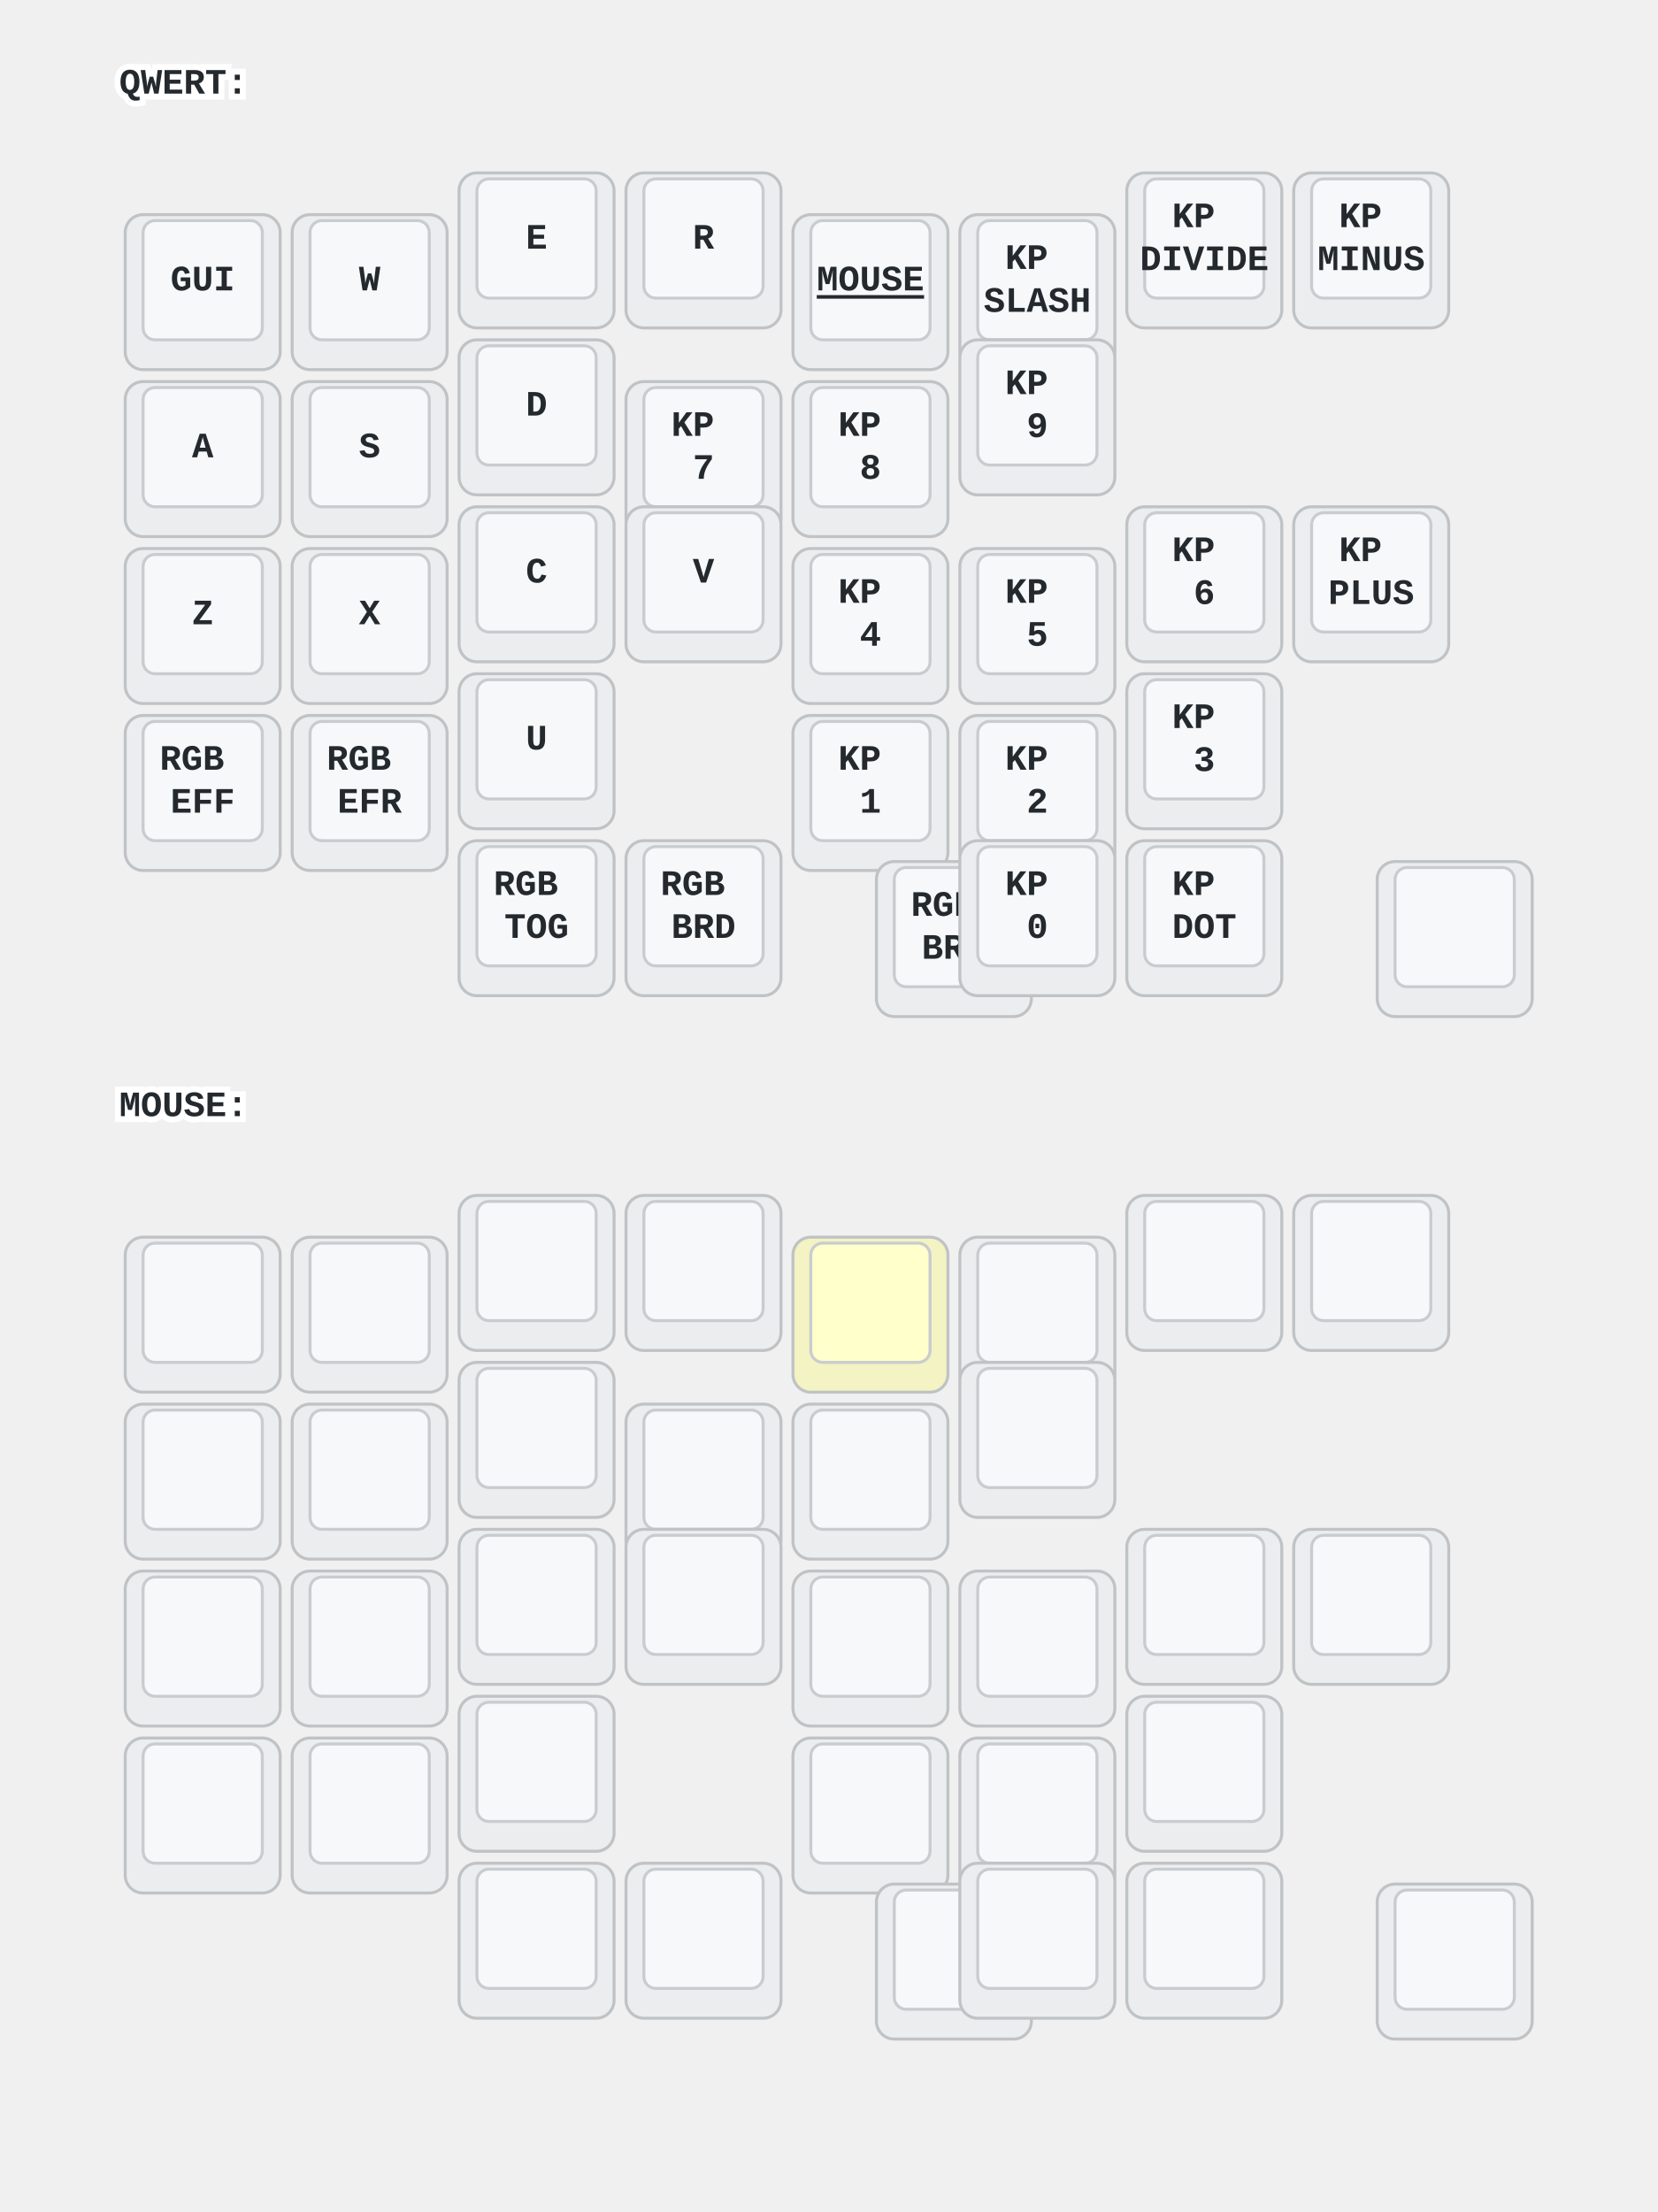
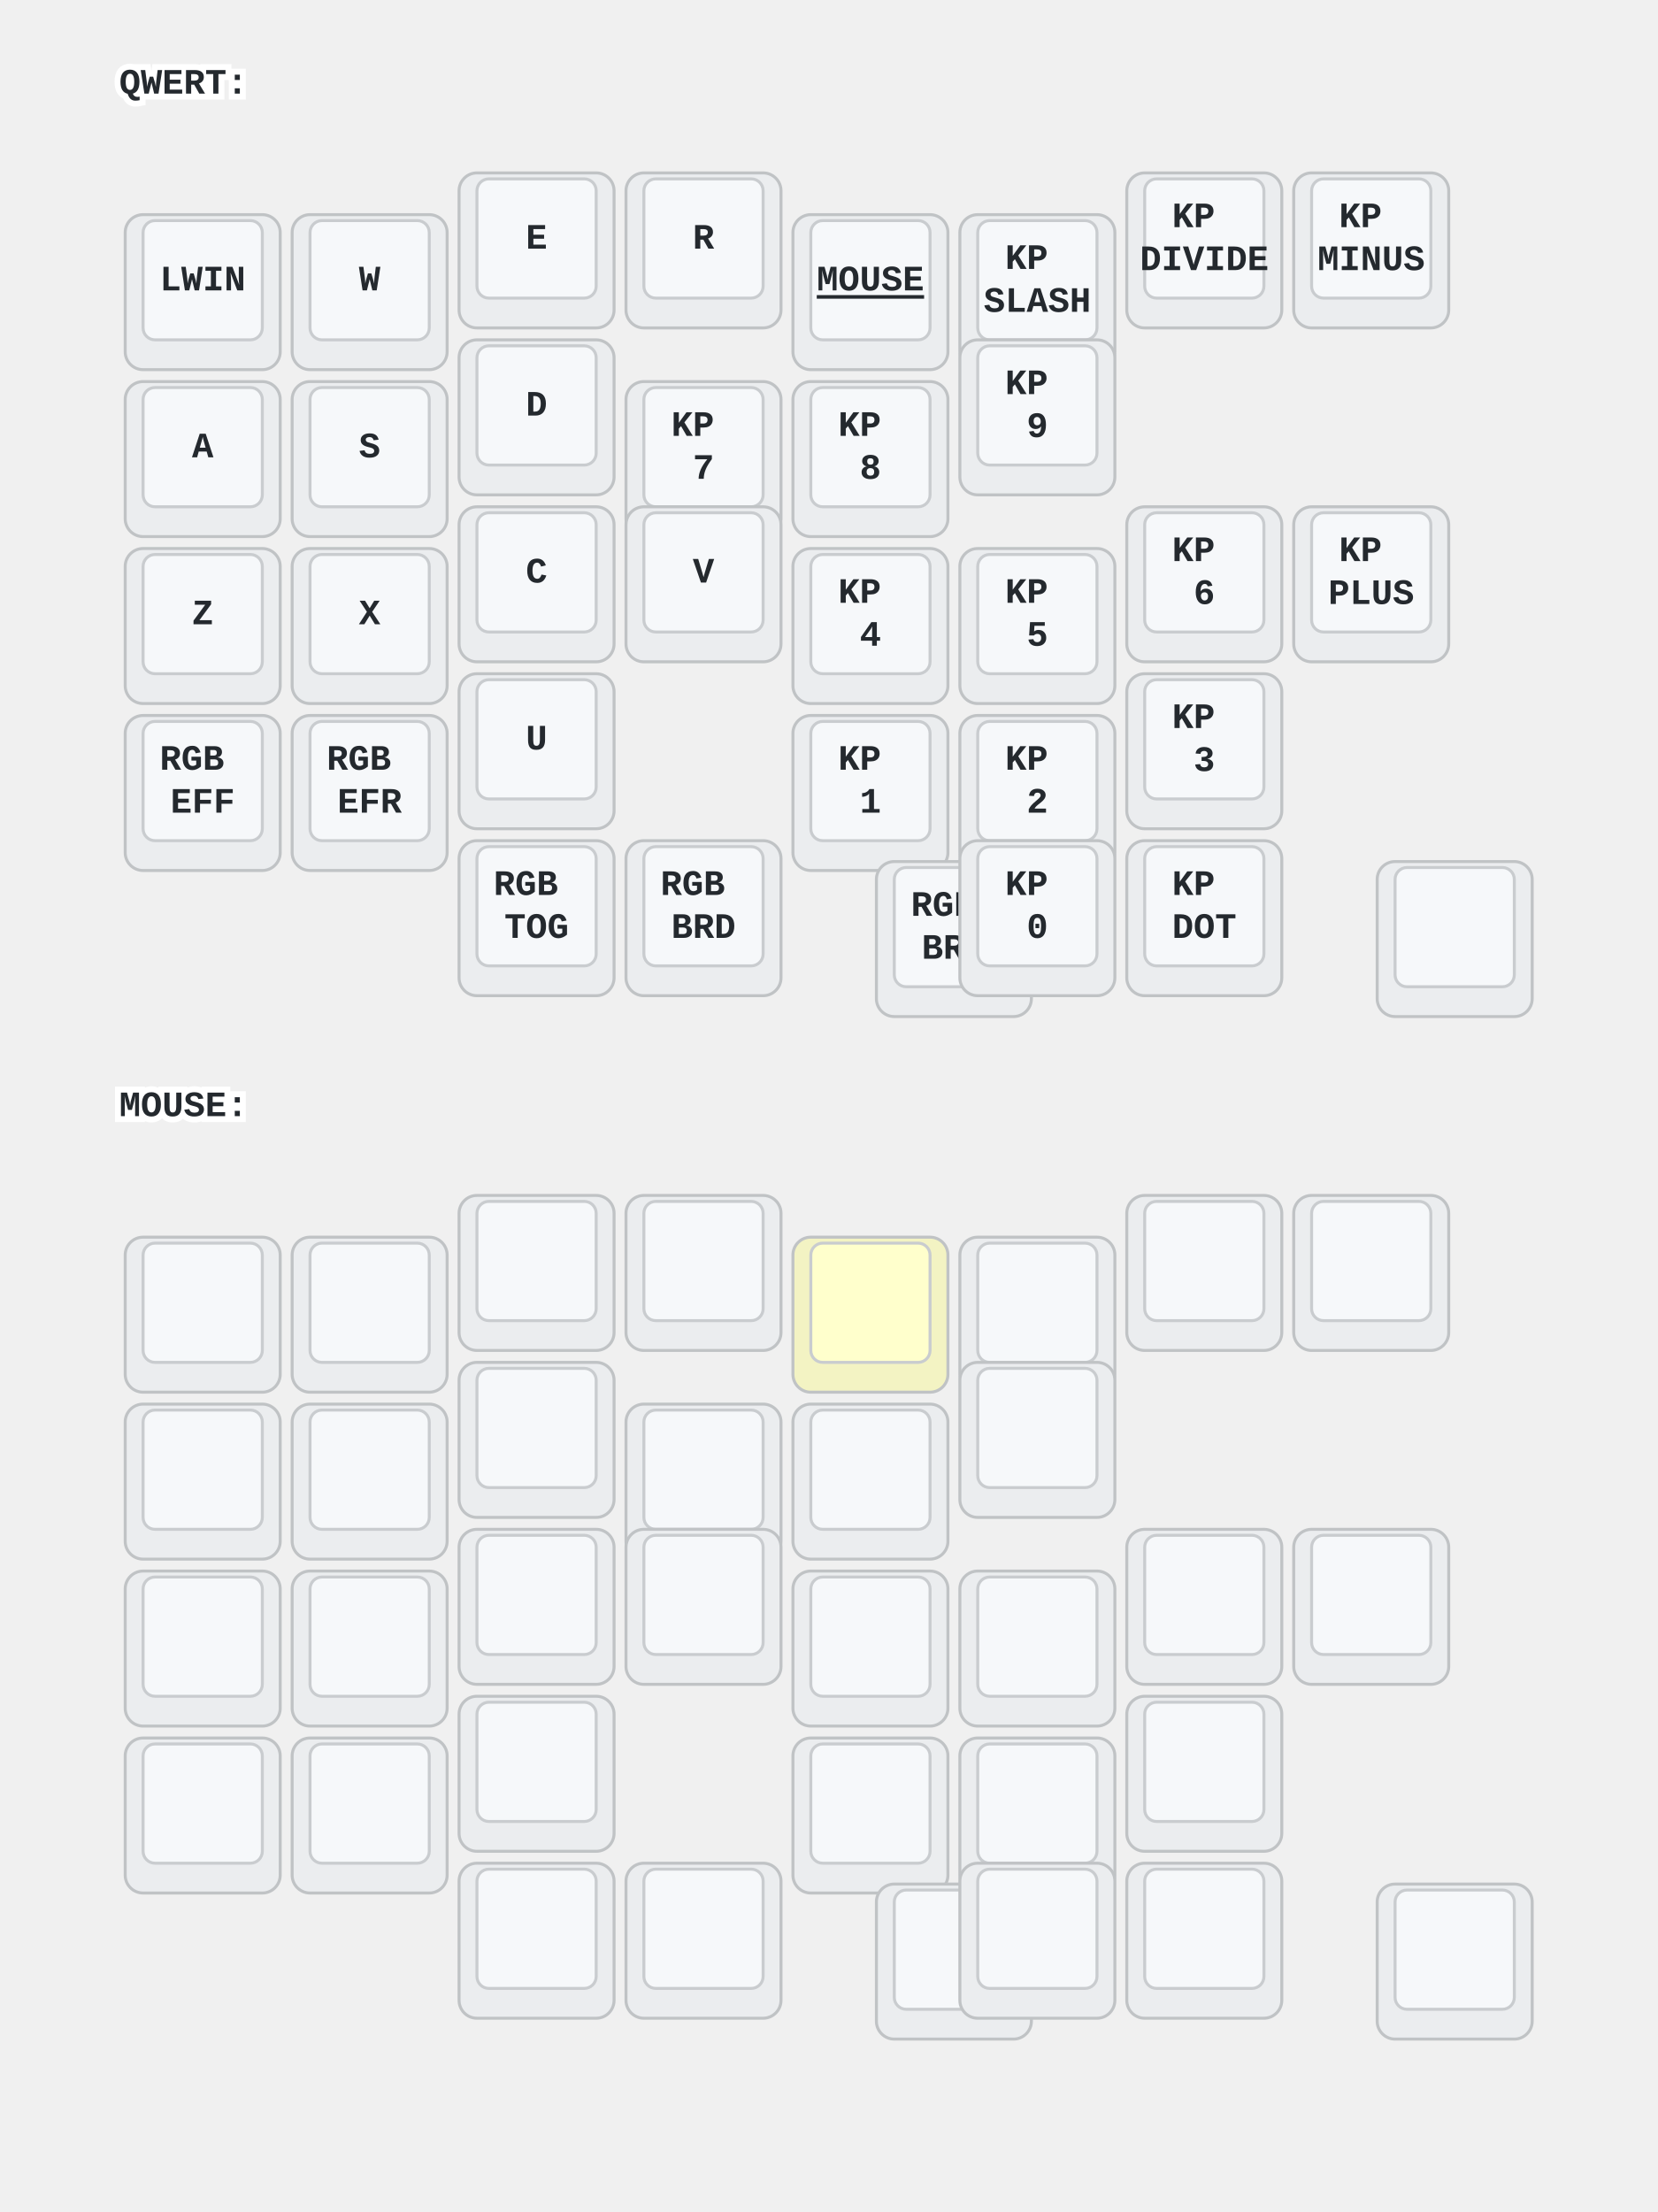
<svg xmlns="http://www.w3.org/2000/svg" xmlns:xlink="http://www.w3.org/1999/xlink" width="556" height="742" viewBox="0 0 556 742" class="keymap">
  <defs>/* start glyphs */
<svg id="mdi:arrow-down-bold">
      <svg id="mdi-arrow-down-bold" viewBox="0 0 24 24">
        <path d="M9,4H15V12H19.84L12,19.84L4.16,12H9V4Z" />
      </svg>
    </svg>
    <svg id="mdi:arrow-left-bold">
      <svg id="mdi-arrow-left-bold" viewBox="0 0 24 24">
        <path d="M20,9V15H12V19.84L4.16,12L12,4.16V9H20Z" />
      </svg>
    </svg>
    <svg id="mdi:arrow-right-bold">
      <svg id="mdi-arrow-right-bold" viewBox="0 0 24 24">
        <path d="M4,15V9H12V4.16L19.84,12L12,19.84V15H4Z" />
      </svg>
    </svg>
    <svg id="mdi:arrow-up-bold">
      <svg id="mdi-arrow-up-bold" viewBox="0 0 24 24">
        <path d="M15,20H9V12H4.16L12,4.16L19.84,12H15V20Z" />
      </svg>
    </svg>
    <svg id="mdi:keyboard-return">
      <svg id="mdi-keyboard-return" viewBox="0 0 24 24">
        <path d="M19,7V11H5.83L9.41,7.41L8,6L2,12L8,18L9.41,16.58L5.83,13H21V7H19Z" />
      </svg>
    </svg>
    <svg id="mdi:transfer">
      <svg id="mdi-transfer" viewBox="0 0 24 24">
        <path d="M8 4A2 2 0 0 0 6 6V10H8V6H16V9H13.5L17 12.5L20.5 9H18V6A2 2 0 0 0 16 4H8M3 12V14H11V12H3M3 15V17H11V15H3M13 15V17H21V15H13M3 18V20H11V18H3M13 18V20H21V18H13Z" />
      </svg>
    </svg>
  </defs>/* end glyphs */
<style>/* inherit to force styles through use tags */
svg path {
    fill: inherit;
}

/* font and background color specifications */
svg.keymap {
    font-family: SFMono-Regular,Consolas,Liberation Mono,Menlo,monospace;
    font-size: 14px;
    font-kerning: normal;
    text-rendering: optimizeLegibility;
    fill: #24292e;
}

/* default key styling */
rect.key {
    fill: #f6f8fa;
}

rect.key, rect.combo {
    stroke: #c9cccf;
    stroke-width: 1;
}

/* default key side styling, only used is draw_key_sides is set */
rect.side {
    filter: brightness(90%);
}

/* color accent for combo boxes */
rect.combo, rect.combo-separate {
    fill: #cdf;
}

/* color accent for held keys */
rect.held, rect.combo.held {
    fill: #fdd;
}

/* color accent for ghost (optional) keys */
rect.ghost, rect.combo.ghost {
    stroke-dasharray: 4, 4;
    stroke-width: 2;
}

text {
    text-anchor: middle;
    dominant-baseline: middle;
}

/* styling for layer labels */
text.label {
    font-weight: bold;
    text-anchor: start;
    stroke: white;
    stroke-width: 4;
    paint-order: stroke;
}

/* styling for optional footer */
text.footer {
    text-anchor: end;
    dominant-baseline: auto;
    stroke: white;
    stroke-width: 4;
    paint-order: stroke;
}

/* styling for combo tap, and key non-tap label text */
text.combo, text.hold, text.shifted, text.left, text.right {
    font-size: 11px;
}

text.hold {
    text-anchor: middle;
    dominant-baseline: auto;
}

text.shifted {
    text-anchor: middle;
    dominant-baseline: hanging;
}

text.left {
    text-anchor: start;
}

text.right {
    text-anchor: end;
}

text.layer-activator {
    text-decoration: underline;
}

/* styling for hold/shifted label text in combo box */
text.combo.hold, text.combo.shifted, text.combo.left, text.combo.right {
    font-size: 8px;
}

/* lighter symbol for transparent keys */
text.trans {
    fill: #7b7e81;
}

/* styling for combo dendrons */
path.combo {
    stroke-width: 1;
    stroke: gray;
    fill: none;
}

/* Start Tabler Icons Cleanup */
/* cannot use height/width with glyphs */
.icon-tabler &gt; path {
    fill: inherit;
    stroke: inherit;
    stroke-width: 2;
}
/* hide tabler's default box */
.icon-tabler &gt; path[stroke="none"][fill="none"] {
    visibility: hidden;
}
/* End Tabler Icons Cleanup */

/* For default sytles, see https://github.com/caksoylar/keymap-drawer/blob/main/keymap_drawer/config.py#L85 */

svg.keymap {
  font-family: Ubuntu Mono, Inconsolata, Consolas, Liberation Mono, Menlo, monospace;
  font-size: 12px;
  font-weight: bold;
  text-rendering: optimizeLegibility;
}

/* Color accent for held keys */
rect.held, rect.combo.held {
    fill: #ffc;
}

/* Technique borrowed and extended from https://github.com/englmaxi/zmk-config/blob/master/keymap-drawer/config.yaml */
.sym_sub_text.tap {
  translate: -5px 2px;
  font-size: 20px;
}
.sym_sub_text.shifted {
  translate: 10px 13px;
  font-size: 10px;
  opacity: 1.0;
}
.combo.sym_sub_text.tap {
  translate: -1px 1px;
}
.combo.sym_sub_text.shifted {
  translate: 7px 5px;
  font-size: 10px;
  opacity: 1.0;
}

/* Toggle */
.toggle.shifted {
  translate: -10px 12px;
}

.toggle.hold {
  translate: 13px -23px;
}

/* Variant for tap-dances */
.tap_dance.tap {
  translate: -7px 0px;
  font-size: 12px;
}
.tap_dance.shifted {
  translate: 7px 17px;
  font-size: 12px;
  opacity: 1.0;
}

/* Variant for symbol next to symbol */
.sym_by_sym.tap {
  translate: -6px 0px;
}
.sym_by_sym.shifted {
  translate: 10px 12px;
  opacity: 1.0;
}

.combo.sym_by_sym.tap {
  translate: -35px 0px;
}
.combo.sym_by_sym.shifted {
  translate: 35px 20px;
  opacity: 1.0;
}

.combo.sym_by_sym.hold {
  visibility: hidden;
}

/* hide hold box for combo sym_by_sym */
.combo.sym_by_sym.hold &gt; path[stroke="none"][fill="none"] {
  visibility: hidden;
}
</style>
  <g transform="translate(40, 0)" class="layer-QWERT">
    <text x="0" y="28" class="label" id="QWERT">QWERT:</text>
    <g transform="translate(0, 56)">
      <g transform="translate(28, 42)" class="key keypos-0">
        <rect rx="6" ry="6" x="-26" y="-26" width="52" height="52" class="key side" />
        <rect rx="4" ry="4" x="-20" y="-24" width="40" height="40" class="key" />
-         <text x="0" y="-4" class="key tap">GUI</text>
+         <text x="0" y="-4" class="key tap">LWIN</text>
      </g>
      <g transform="translate(84, 42)" class="key keypos-1">
        <rect rx="6" ry="6" x="-26" y="-26" width="52" height="52" class="key side" />
        <rect rx="4" ry="4" x="-20" y="-24" width="40" height="40" class="key" />
        <text x="0" y="-4" class="key tap">W</text>
      </g>
      <g transform="translate(140, 28)" class="key keypos-2">
        <rect rx="6" ry="6" x="-26" y="-26" width="52" height="52" class="key side" />
        <rect rx="4" ry="4" x="-20" y="-24" width="40" height="40" class="key" />
        <text x="0" y="-4" class="key tap">E</text>
      </g>
      <g transform="translate(196, 28)" class="key keypos-3">
        <rect rx="6" ry="6" x="-26" y="-26" width="52" height="52" class="key side" />
        <rect rx="4" ry="4" x="-20" y="-24" width="40" height="40" class="key" />
        <text x="0" y="-4" class="key tap">R</text>
      </g>
      <g transform="translate(252, 42)" class="key keypos-4">
        <rect rx="6" ry="6" x="-26" y="-26" width="52" height="52" class="key side" />
        <rect rx="4" ry="4" x="-20" y="-24" width="40" height="40" class="key" />
        <a href="#MOUSE">
          <text x="0" y="-4" class="key tap layer-activator">MOUSE</text>
        </a>
      </g>
      <g transform="translate(308, 42)" class="key keypos-5">
        <rect rx="6" ry="6" x="-26" y="-26" width="52" height="52" class="key side" />
        <rect rx="4" ry="4" x="-20" y="-24" width="40" height="40" class="key" />
        <text x="0" y="-4" class="key tap">
          <tspan x="0" dy="-0.6em">KP</tspan>
          <tspan x="0" dy="1.2em">SLASH</tspan>
        </text>
      </g>
      <g transform="translate(364, 28)" class="key keypos-6">
        <rect rx="6" ry="6" x="-26" y="-26" width="52" height="52" class="key side" />
        <rect rx="4" ry="4" x="-20" y="-24" width="40" height="40" class="key" />
        <text x="0" y="-4" class="key tap">
          <tspan x="0" dy="-0.6em">KP</tspan>
          <tspan x="0" dy="1.2em">DIVIDE</tspan>
        </text>
      </g>
      <g transform="translate(420, 28)" class="key keypos-7">
        <rect rx="6" ry="6" x="-26" y="-26" width="52" height="52" class="key side" />
        <rect rx="4" ry="4" x="-20" y="-24" width="40" height="40" class="key" />
        <text x="0" y="-4" class="key tap">
          <tspan x="0" dy="-0.6em">KP</tspan>
          <tspan x="0" dy="1.2em">MINUS</tspan>
        </text>
      </g>
      <g transform="translate(28, 98)" class="key keypos-8">
        <rect rx="6" ry="6" x="-26" y="-26" width="52" height="52" class="key side" />
        <rect rx="4" ry="4" x="-20" y="-24" width="40" height="40" class="key" />
        <text x="0" y="-4" class="key tap">A</text>
      </g>
      <g transform="translate(84, 98)" class="key keypos-9">
        <rect rx="6" ry="6" x="-26" y="-26" width="52" height="52" class="key side" />
        <rect rx="4" ry="4" x="-20" y="-24" width="40" height="40" class="key" />
        <text x="0" y="-4" class="key tap">S</text>
      </g>
      <g transform="translate(140, 84)" class="key keypos-10">
        <rect rx="6" ry="6" x="-26" y="-26" width="52" height="52" class="key side" />
        <rect rx="4" ry="4" x="-20" y="-24" width="40" height="40" class="key" />
        <text x="0" y="-4" class="key tap">D</text>
      </g>
      <g transform="translate(196, 98)" class="key keypos-11">
        <rect rx="6" ry="6" x="-26" y="-26" width="52" height="52" class="key side" />
        <rect rx="4" ry="4" x="-20" y="-24" width="40" height="40" class="key" />
        <text x="0" y="-4" class="key tap">
          <tspan x="0" dy="-0.6em">KP</tspan>
          <tspan x="0" dy="1.2em">7</tspan>
        </text>
      </g>
      <g transform="translate(252, 98)" class="key keypos-12">
        <rect rx="6" ry="6" x="-26" y="-26" width="52" height="52" class="key side" />
        <rect rx="4" ry="4" x="-20" y="-24" width="40" height="40" class="key" />
        <text x="0" y="-4" class="key tap">
          <tspan x="0" dy="-0.6em">KP</tspan>
          <tspan x="0" dy="1.2em">8</tspan>
        </text>
      </g>
      <g transform="translate(308, 84)" class="key keypos-13">
        <rect rx="6" ry="6" x="-26" y="-26" width="52" height="52" class="key side" />
        <rect rx="4" ry="4" x="-20" y="-24" width="40" height="40" class="key" />
        <text x="0" y="-4" class="key tap">
          <tspan x="0" dy="-0.6em">KP</tspan>
          <tspan x="0" dy="1.2em">9</tspan>
        </text>
      </g>
      <g transform="translate(28, 154)" class="key keypos-14">
        <rect rx="6" ry="6" x="-26" y="-26" width="52" height="52" class="key side" />
        <rect rx="4" ry="4" x="-20" y="-24" width="40" height="40" class="key" />
        <text x="0" y="-4" class="key tap">Z</text>
      </g>
      <g transform="translate(84, 154)" class="key keypos-15">
        <rect rx="6" ry="6" x="-26" y="-26" width="52" height="52" class="key side" />
        <rect rx="4" ry="4" x="-20" y="-24" width="40" height="40" class="key" />
        <text x="0" y="-4" class="key tap">X</text>
      </g>
      <g transform="translate(140, 140)" class="key keypos-16">
        <rect rx="6" ry="6" x="-26" y="-26" width="52" height="52" class="key side" />
        <rect rx="4" ry="4" x="-20" y="-24" width="40" height="40" class="key" />
        <text x="0" y="-4" class="key tap">C</text>
      </g>
      <g transform="translate(196, 140)" class="key keypos-17">
        <rect rx="6" ry="6" x="-26" y="-26" width="52" height="52" class="key side" />
        <rect rx="4" ry="4" x="-20" y="-24" width="40" height="40" class="key" />
        <text x="0" y="-4" class="key tap">V</text>
      </g>
      <g transform="translate(252, 154)" class="key keypos-18">
        <rect rx="6" ry="6" x="-26" y="-26" width="52" height="52" class="key side" />
        <rect rx="4" ry="4" x="-20" y="-24" width="40" height="40" class="key" />
        <text x="0" y="-4" class="key tap">
          <tspan x="0" dy="-0.6em">KP</tspan>
          <tspan x="0" dy="1.2em">4</tspan>
        </text>
      </g>
      <g transform="translate(308, 154)" class="key keypos-19">
        <rect rx="6" ry="6" x="-26" y="-26" width="52" height="52" class="key side" />
        <rect rx="4" ry="4" x="-20" y="-24" width="40" height="40" class="key" />
        <text x="0" y="-4" class="key tap">
          <tspan x="0" dy="-0.6em">KP</tspan>
          <tspan x="0" dy="1.2em">5</tspan>
        </text>
      </g>
      <g transform="translate(364, 140)" class="key keypos-20">
        <rect rx="6" ry="6" x="-26" y="-26" width="52" height="52" class="key side" />
        <rect rx="4" ry="4" x="-20" y="-24" width="40" height="40" class="key" />
        <text x="0" y="-4" class="key tap">
          <tspan x="0" dy="-0.6em">KP</tspan>
          <tspan x="0" dy="1.2em">6</tspan>
        </text>
      </g>
      <g transform="translate(420, 140)" class="key keypos-21">
        <rect rx="6" ry="6" x="-26" y="-26" width="52" height="52" class="key side" />
        <rect rx="4" ry="4" x="-20" y="-24" width="40" height="40" class="key" />
        <text x="0" y="-4" class="key tap">
          <tspan x="0" dy="-0.6em">KP</tspan>
          <tspan x="0" dy="1.2em">PLUS</tspan>
        </text>
      </g>
      <g transform="translate(28, 210)" class="key keypos-22">
        <rect rx="6" ry="6" x="-26" y="-26" width="52" height="52" class="key side" />
        <rect rx="4" ry="4" x="-20" y="-24" width="40" height="40" class="key" />
        <text x="0" y="-4" class="key tap">
          <tspan x="0" dy="-0.6em">RGB</tspan>
          <tspan x="0" dy="1.2em">EFF</tspan>
        </text>
      </g>
      <g transform="translate(84, 210)" class="key keypos-23">
        <rect rx="6" ry="6" x="-26" y="-26" width="52" height="52" class="key side" />
        <rect rx="4" ry="4" x="-20" y="-24" width="40" height="40" class="key" />
        <text x="0" y="-4" class="key tap">
          <tspan x="0" dy="-0.6em">RGB</tspan>
          <tspan x="0" dy="1.2em">EFR</tspan>
        </text>
      </g>
      <g transform="translate(140, 196)" class="key keypos-24">
        <rect rx="6" ry="6" x="-26" y="-26" width="52" height="52" class="key side" />
        <rect rx="4" ry="4" x="-20" y="-24" width="40" height="40" class="key" />
        <text x="0" y="-4" class="key tap">U</text>
      </g>
      <g transform="translate(252, 210)" class="key keypos-25">
        <rect rx="6" ry="6" x="-26" y="-26" width="52" height="52" class="key side" />
        <rect rx="4" ry="4" x="-20" y="-24" width="40" height="40" class="key" />
        <text x="0" y="-4" class="key tap">
          <tspan x="0" dy="-0.6em">KP</tspan>
          <tspan x="0" dy="1.2em">1</tspan>
        </text>
      </g>
      <g transform="translate(308, 210)" class="key keypos-26">
        <rect rx="6" ry="6" x="-26" y="-26" width="52" height="52" class="key side" />
        <rect rx="4" ry="4" x="-20" y="-24" width="40" height="40" class="key" />
        <text x="0" y="-4" class="key tap">
          <tspan x="0" dy="-0.6em">KP</tspan>
          <tspan x="0" dy="1.2em">2</tspan>
        </text>
      </g>
      <g transform="translate(364, 196)" class="key keypos-27">
        <rect rx="6" ry="6" x="-26" y="-26" width="52" height="52" class="key side" />
        <rect rx="4" ry="4" x="-20" y="-24" width="40" height="40" class="key" />
        <text x="0" y="-4" class="key tap">
          <tspan x="0" dy="-0.6em">KP</tspan>
          <tspan x="0" dy="1.2em">3</tspan>
        </text>
      </g>
      <g transform="translate(140, 252)" class="key keypos-28">
        <rect rx="6" ry="6" x="-26" y="-26" width="52" height="52" class="key side" />
        <rect rx="4" ry="4" x="-20" y="-24" width="40" height="40" class="key" />
        <text x="0" y="-4" class="key tap">
          <tspan x="0" dy="-0.6em">RGB</tspan>
          <tspan x="0" dy="1.2em">TOG</tspan>
        </text>
      </g>
      <g transform="translate(196, 252)" class="key keypos-29">
        <rect rx="6" ry="6" x="-26" y="-26" width="52" height="52" class="key side" />
        <rect rx="4" ry="4" x="-20" y="-24" width="40" height="40" class="key" />
        <text x="0" y="-4" class="key tap">
          <tspan x="0" dy="-0.6em">RGB</tspan>
          <tspan x="0" dy="1.2em">BRD</tspan>
        </text>
      </g>
      <g transform="translate(280, 259)" class="key keypos-30">
        <rect rx="6" ry="6" x="-26" y="-26" width="52" height="52" class="key side" />
        <rect rx="4" ry="4" x="-20" y="-24" width="40" height="40" class="key" />
        <text x="0" y="-4" class="key tap">
          <tspan x="0" dy="-0.6em">RGB</tspan>
          <tspan x="0" dy="1.2em">BRI</tspan>
        </text>
      </g>
      <g transform="translate(308, 252)" class="key keypos-31">
        <rect rx="6" ry="6" x="-26" y="-26" width="52" height="52" class="key side" />
        <rect rx="4" ry="4" x="-20" y="-24" width="40" height="40" class="key" />
        <text x="0" y="-4" class="key tap">
          <tspan x="0" dy="-0.6em">KP</tspan>
          <tspan x="0" dy="1.2em">0</tspan>
        </text>
      </g>
      <g transform="translate(364, 252)" class="key keypos-32">
        <rect rx="6" ry="6" x="-26" y="-26" width="52" height="52" class="key side" />
        <rect rx="4" ry="4" x="-20" y="-24" width="40" height="40" class="key" />
        <text x="0" y="-4" class="key tap">
          <tspan x="0" dy="-0.6em">KP</tspan>
          <tspan x="0" dy="1.2em">DOT</tspan>
        </text>
      </g>
      <g transform="translate(448, 259)" class="key enter keypos-33">
        <rect rx="6" ry="6" x="-26" y="-26" width="52" height="52" class="key enter side" />
        <rect rx="4" ry="4" x="-20" y="-24" width="40" height="40" class="key enter" />
        <use href="#mdi:keyboard-return" xlink:href="#mdi:keyboard-return" x="-9" y="-13" height="18" width="18.0" class="key enter tap glyph mdi:keyboard-return" />
      </g>
    </g>
  </g>
  <g transform="translate(40, 343)" class="layer-MOUSE">
    <text x="0" y="28" class="label" id="MOUSE">MOUSE:</text>
    <g transform="translate(0, 56)">
      <g transform="translate(28, 42)" class="key trans keypos-0">
        <rect rx="6" ry="6" x="-26" y="-26" width="52" height="52" class="key trans side" />
        <rect rx="4" ry="4" x="-20" y="-24" width="40" height="40" class="key trans" />
        <use href="#mdi:transfer" xlink:href="#mdi:transfer" x="-9" y="-13" height="18" width="18.0" class="key trans tap glyph mdi:transfer" />
      </g>
      <g transform="translate(84, 42)" class="key trans keypos-1">
        <rect rx="6" ry="6" x="-26" y="-26" width="52" height="52" class="key trans side" />
        <rect rx="4" ry="4" x="-20" y="-24" width="40" height="40" class="key trans" />
        <use href="#mdi:transfer" xlink:href="#mdi:transfer" x="-9" y="-13" height="18" width="18.0" class="key trans tap glyph mdi:transfer" />
      </g>
      <g transform="translate(140, 28)" class="key trans keypos-2">
        <rect rx="6" ry="6" x="-26" y="-26" width="52" height="52" class="key trans side" />
        <rect rx="4" ry="4" x="-20" y="-24" width="40" height="40" class="key trans" />
        <use href="#mdi:transfer" xlink:href="#mdi:transfer" x="-9" y="-13" height="18" width="18.0" class="key trans tap glyph mdi:transfer" />
      </g>
      <g transform="translate(196, 28)" class="key trans keypos-3">
        <rect rx="6" ry="6" x="-26" y="-26" width="52" height="52" class="key trans side" />
        <rect rx="4" ry="4" x="-20" y="-24" width="40" height="40" class="key trans" />
        <use href="#mdi:transfer" xlink:href="#mdi:transfer" x="-9" y="-13" height="18" width="18.0" class="key trans tap glyph mdi:transfer" />
      </g>
      <g transform="translate(252, 42)" class="key held keypos-4">
        <rect rx="6" ry="6" x="-26" y="-26" width="52" height="52" class="key held side" />
        <rect rx="4" ry="4" x="-20" y="-24" width="40" height="40" class="key held" />
      </g>
      <g transform="translate(308, 42)" class="key trans keypos-5">
        <rect rx="6" ry="6" x="-26" y="-26" width="52" height="52" class="key trans side" />
        <rect rx="4" ry="4" x="-20" y="-24" width="40" height="40" class="key trans" />
        <use href="#mdi:transfer" xlink:href="#mdi:transfer" x="-9" y="-13" height="18" width="18.0" class="key trans tap glyph mdi:transfer" />
      </g>
      <g transform="translate(364, 28)" class="key trans keypos-6">
        <rect rx="6" ry="6" x="-26" y="-26" width="52" height="52" class="key trans side" />
        <rect rx="4" ry="4" x="-20" y="-24" width="40" height="40" class="key trans" />
        <use href="#mdi:transfer" xlink:href="#mdi:transfer" x="-9" y="-13" height="18" width="18.0" class="key trans tap glyph mdi:transfer" />
      </g>
      <g transform="translate(420, 28)" class="key trans keypos-7">
        <rect rx="6" ry="6" x="-26" y="-26" width="52" height="52" class="key trans side" />
        <rect rx="4" ry="4" x="-20" y="-24" width="40" height="40" class="key trans" />
        <use href="#mdi:transfer" xlink:href="#mdi:transfer" x="-9" y="-13" height="18" width="18.0" class="key trans tap glyph mdi:transfer" />
      </g>
      <g transform="translate(28, 98)" class="key trans keypos-8">
        <rect rx="6" ry="6" x="-26" y="-26" width="52" height="52" class="key trans side" />
        <rect rx="4" ry="4" x="-20" y="-24" width="40" height="40" class="key trans" />
        <use href="#mdi:transfer" xlink:href="#mdi:transfer" x="-9" y="-13" height="18" width="18.0" class="key trans tap glyph mdi:transfer" />
      </g>
      <g transform="translate(84, 98)" class="key trans keypos-9">
        <rect rx="6" ry="6" x="-26" y="-26" width="52" height="52" class="key trans side" />
        <rect rx="4" ry="4" x="-20" y="-24" width="40" height="40" class="key trans" />
        <use href="#mdi:transfer" xlink:href="#mdi:transfer" x="-9" y="-13" height="18" width="18.0" class="key trans tap glyph mdi:transfer" />
      </g>
      <g transform="translate(140, 84)" class="key trans keypos-10">
        <rect rx="6" ry="6" x="-26" y="-26" width="52" height="52" class="key trans side" />
        <rect rx="4" ry="4" x="-20" y="-24" width="40" height="40" class="key trans" />
        <use href="#mdi:transfer" xlink:href="#mdi:transfer" x="-9" y="-13" height="18" width="18.0" class="key trans tap glyph mdi:transfer" />
      </g>
      <g transform="translate(196, 98)" class="key trans keypos-11">
        <rect rx="6" ry="6" x="-26" y="-26" width="52" height="52" class="key trans side" />
        <rect rx="4" ry="4" x="-20" y="-24" width="40" height="40" class="key trans" />
        <use href="#mdi:transfer" xlink:href="#mdi:transfer" x="-9" y="-13" height="18" width="18.0" class="key trans tap glyph mdi:transfer" />
      </g>
      <g transform="translate(252, 98)" class="key keypos-12">
        <rect rx="6" ry="6" x="-26" y="-26" width="52" height="52" class="key side" />
        <rect rx="4" ry="4" x="-20" y="-24" width="40" height="40" class="key" />
        <use href="#mdi:arrow-up-bold" xlink:href="#mdi:arrow-up-bold" x="-9" y="-13" height="18" width="18.0" class="key tap glyph mdi:arrow-up-bold" />
      </g>
      <g transform="translate(308, 84)" class="key trans keypos-13">
        <rect rx="6" ry="6" x="-26" y="-26" width="52" height="52" class="key trans side" />
        <rect rx="4" ry="4" x="-20" y="-24" width="40" height="40" class="key trans" />
        <use href="#mdi:transfer" xlink:href="#mdi:transfer" x="-9" y="-13" height="18" width="18.0" class="key trans tap glyph mdi:transfer" />
      </g>
      <g transform="translate(28, 154)" class="key trans keypos-14">
        <rect rx="6" ry="6" x="-26" y="-26" width="52" height="52" class="key trans side" />
        <rect rx="4" ry="4" x="-20" y="-24" width="40" height="40" class="key trans" />
        <use href="#mdi:transfer" xlink:href="#mdi:transfer" x="-9" y="-13" height="18" width="18.0" class="key trans tap glyph mdi:transfer" />
      </g>
      <g transform="translate(84, 154)" class="key trans keypos-15">
        <rect rx="6" ry="6" x="-26" y="-26" width="52" height="52" class="key trans side" />
        <rect rx="4" ry="4" x="-20" y="-24" width="40" height="40" class="key trans" />
        <use href="#mdi:transfer" xlink:href="#mdi:transfer" x="-9" y="-13" height="18" width="18.0" class="key trans tap glyph mdi:transfer" />
      </g>
      <g transform="translate(140, 140)" class="key trans keypos-16">
        <rect rx="6" ry="6" x="-26" y="-26" width="52" height="52" class="key trans side" />
        <rect rx="4" ry="4" x="-20" y="-24" width="40" height="40" class="key trans" />
        <use href="#mdi:transfer" xlink:href="#mdi:transfer" x="-9" y="-13" height="18" width="18.0" class="key trans tap glyph mdi:transfer" />
      </g>
      <g transform="translate(196, 140)" class="key trans keypos-17">
        <rect rx="6" ry="6" x="-26" y="-26" width="52" height="52" class="key trans side" />
        <rect rx="4" ry="4" x="-20" y="-24" width="40" height="40" class="key trans" />
        <use href="#mdi:transfer" xlink:href="#mdi:transfer" x="-9" y="-13" height="18" width="18.0" class="key trans tap glyph mdi:transfer" />
      </g>
      <g transform="translate(252, 154)" class="key keypos-18">
        <rect rx="6" ry="6" x="-26" y="-26" width="52" height="52" class="key side" />
        <rect rx="4" ry="4" x="-20" y="-24" width="40" height="40" class="key" />
        <use href="#mdi:arrow-left-bold" xlink:href="#mdi:arrow-left-bold" x="-9" y="-13" height="18" width="18.0" class="key tap glyph mdi:arrow-left-bold" />
      </g>
      <g transform="translate(308, 154)" class="key trans keypos-19">
        <rect rx="6" ry="6" x="-26" y="-26" width="52" height="52" class="key trans side" />
        <rect rx="4" ry="4" x="-20" y="-24" width="40" height="40" class="key trans" />
        <use href="#mdi:transfer" xlink:href="#mdi:transfer" x="-9" y="-13" height="18" width="18.0" class="key trans tap glyph mdi:transfer" />
      </g>
      <g transform="translate(364, 140)" class="key keypos-20">
        <rect rx="6" ry="6" x="-26" y="-26" width="52" height="52" class="key side" />
        <rect rx="4" ry="4" x="-20" y="-24" width="40" height="40" class="key" />
        <use href="#mdi:arrow-right-bold" xlink:href="#mdi:arrow-right-bold" x="-9" y="-13" height="18" width="18.0" class="key tap glyph mdi:arrow-right-bold" />
      </g>
      <g transform="translate(420, 140)" class="key trans keypos-21">
        <rect rx="6" ry="6" x="-26" y="-26" width="52" height="52" class="key trans side" />
        <rect rx="4" ry="4" x="-20" y="-24" width="40" height="40" class="key trans" />
        <use href="#mdi:transfer" xlink:href="#mdi:transfer" x="-9" y="-13" height="18" width="18.0" class="key trans tap glyph mdi:transfer" />
      </g>
      <g transform="translate(28, 210)" class="key trans keypos-22">
        <rect rx="6" ry="6" x="-26" y="-26" width="52" height="52" class="key trans side" />
        <rect rx="4" ry="4" x="-20" y="-24" width="40" height="40" class="key trans" />
        <use href="#mdi:transfer" xlink:href="#mdi:transfer" x="-9" y="-13" height="18" width="18.0" class="key trans tap glyph mdi:transfer" />
      </g>
      <g transform="translate(84, 210)" class="key trans keypos-23">
        <rect rx="6" ry="6" x="-26" y="-26" width="52" height="52" class="key trans side" />
        <rect rx="4" ry="4" x="-20" y="-24" width="40" height="40" class="key trans" />
        <use href="#mdi:transfer" xlink:href="#mdi:transfer" x="-9" y="-13" height="18" width="18.0" class="key trans tap glyph mdi:transfer" />
      </g>
      <g transform="translate(140, 196)" class="key trans keypos-24">
        <rect rx="6" ry="6" x="-26" y="-26" width="52" height="52" class="key trans side" />
        <rect rx="4" ry="4" x="-20" y="-24" width="40" height="40" class="key trans" />
        <use href="#mdi:transfer" xlink:href="#mdi:transfer" x="-9" y="-13" height="18" width="18.0" class="key trans tap glyph mdi:transfer" />
      </g>
      <g transform="translate(252, 210)" class="key trans keypos-25">
        <rect rx="6" ry="6" x="-26" y="-26" width="52" height="52" class="key trans side" />
        <rect rx="4" ry="4" x="-20" y="-24" width="40" height="40" class="key trans" />
        <use href="#mdi:transfer" xlink:href="#mdi:transfer" x="-9" y="-13" height="18" width="18.0" class="key trans tap glyph mdi:transfer" />
      </g>
      <g transform="translate(308, 210)" class="key keypos-26">
        <rect rx="6" ry="6" x="-26" y="-26" width="52" height="52" class="key side" />
        <rect rx="4" ry="4" x="-20" y="-24" width="40" height="40" class="key" />
        <use href="#mdi:arrow-down-bold" xlink:href="#mdi:arrow-down-bold" x="-9" y="-13" height="18" width="18.0" class="key tap glyph mdi:arrow-down-bold" />
      </g>
      <g transform="translate(364, 196)" class="key trans keypos-27">
        <rect rx="6" ry="6" x="-26" y="-26" width="52" height="52" class="key trans side" />
        <rect rx="4" ry="4" x="-20" y="-24" width="40" height="40" class="key trans" />
        <use href="#mdi:transfer" xlink:href="#mdi:transfer" x="-9" y="-13" height="18" width="18.0" class="key trans tap glyph mdi:transfer" />
      </g>
      <g transform="translate(140, 252)" class="key trans keypos-28">
        <rect rx="6" ry="6" x="-26" y="-26" width="52" height="52" class="key trans side" />
        <rect rx="4" ry="4" x="-20" y="-24" width="40" height="40" class="key trans" />
        <use href="#mdi:transfer" xlink:href="#mdi:transfer" x="-9" y="-13" height="18" width="18.0" class="key trans tap glyph mdi:transfer" />
      </g>
      <g transform="translate(196, 252)" class="key trans keypos-29">
        <rect rx="6" ry="6" x="-26" y="-26" width="52" height="52" class="key trans side" />
        <rect rx="4" ry="4" x="-20" y="-24" width="40" height="40" class="key trans" />
        <use href="#mdi:transfer" xlink:href="#mdi:transfer" x="-9" y="-13" height="18" width="18.0" class="key trans tap glyph mdi:transfer" />
      </g>
      <g transform="translate(280, 259)" class="key trans keypos-30">
        <rect rx="6" ry="6" x="-26" y="-26" width="52" height="52" class="key trans side" />
        <rect rx="4" ry="4" x="-20" y="-24" width="40" height="40" class="key trans" />
        <use href="#mdi:transfer" xlink:href="#mdi:transfer" x="-9" y="-13" height="18" width="18.0" class="key trans tap glyph mdi:transfer" />
      </g>
      <g transform="translate(308, 252)" class="key trans keypos-31">
        <rect rx="6" ry="6" x="-26" y="-26" width="52" height="52" class="key trans side" />
        <rect rx="4" ry="4" x="-20" y="-24" width="40" height="40" class="key trans" />
        <use href="#mdi:transfer" xlink:href="#mdi:transfer" x="-9" y="-13" height="18" width="18.0" class="key trans tap glyph mdi:transfer" />
      </g>
      <g transform="translate(364, 252)" class="key trans keypos-32">
        <rect rx="6" ry="6" x="-26" y="-26" width="52" height="52" class="key trans side" />
        <rect rx="4" ry="4" x="-20" y="-24" width="40" height="40" class="key trans" />
        <use href="#mdi:transfer" xlink:href="#mdi:transfer" x="-9" y="-13" height="18" width="18.0" class="key trans tap glyph mdi:transfer" />
      </g>
      <g transform="translate(448, 259)" class="key trans keypos-33">
        <rect rx="6" ry="6" x="-26" y="-26" width="52" height="52" class="key trans side" />
        <rect rx="4" ry="4" x="-20" y="-24" width="40" height="40" class="key trans" />
        <use href="#mdi:transfer" xlink:href="#mdi:transfer" x="-9" y="-13" height="18" width="18.0" class="key trans tap glyph mdi:transfer" />
      </g>
    </g>
  </g>
</svg>
